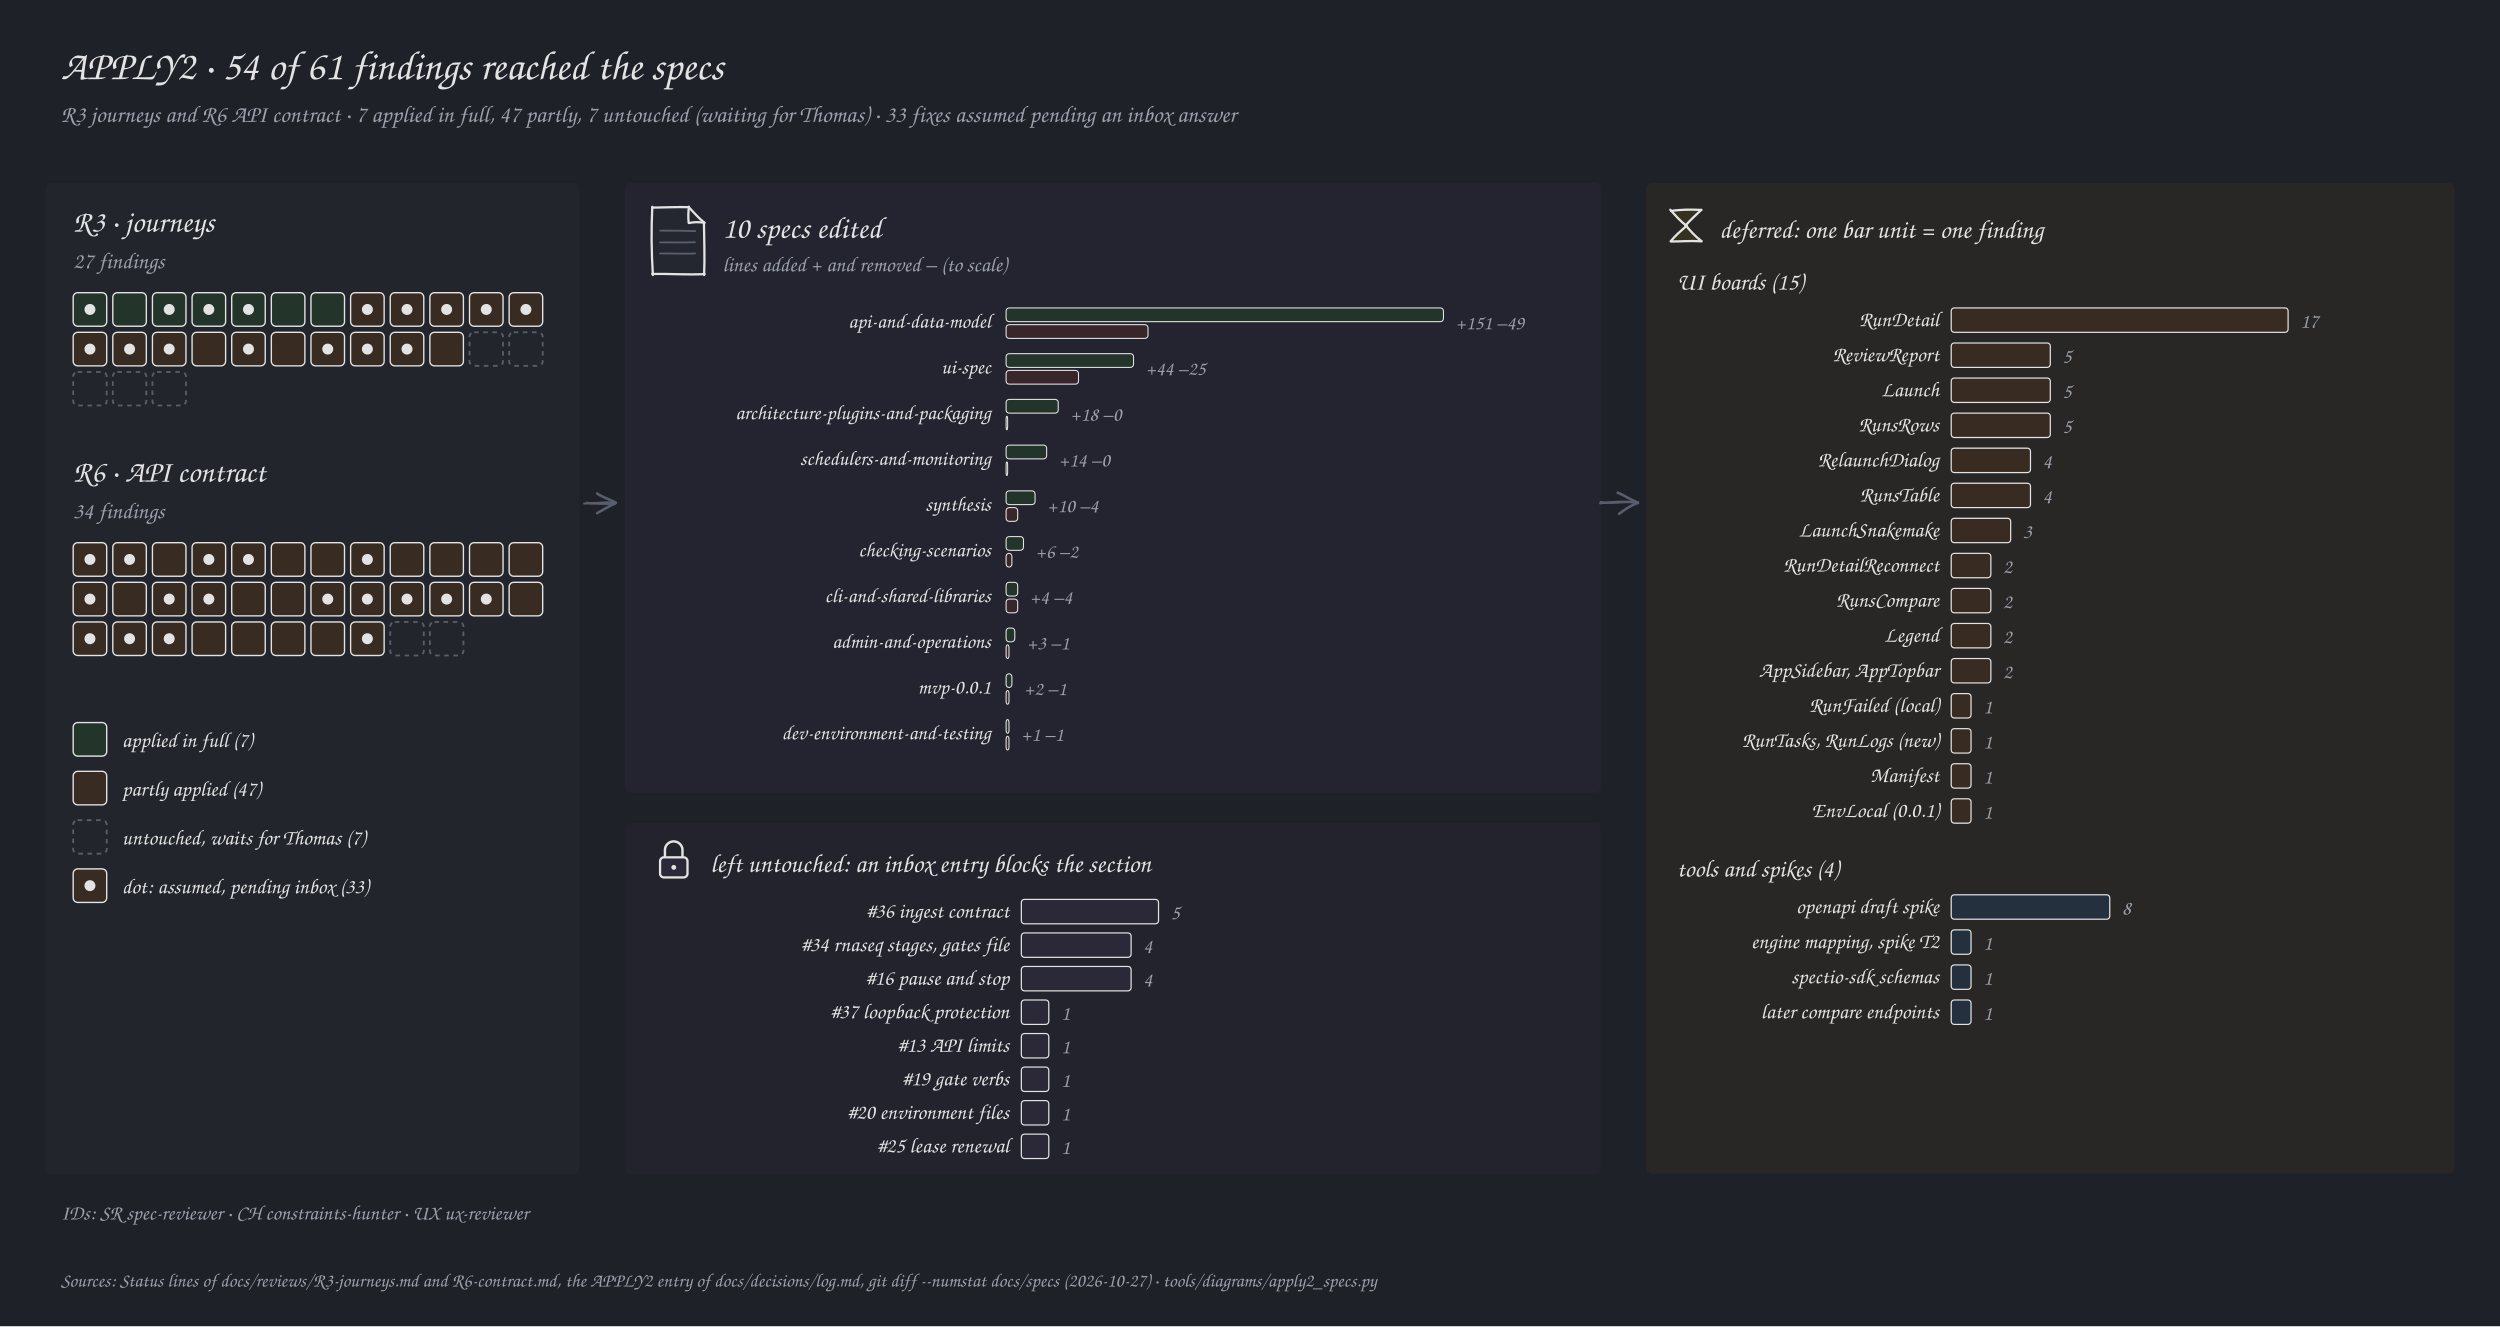
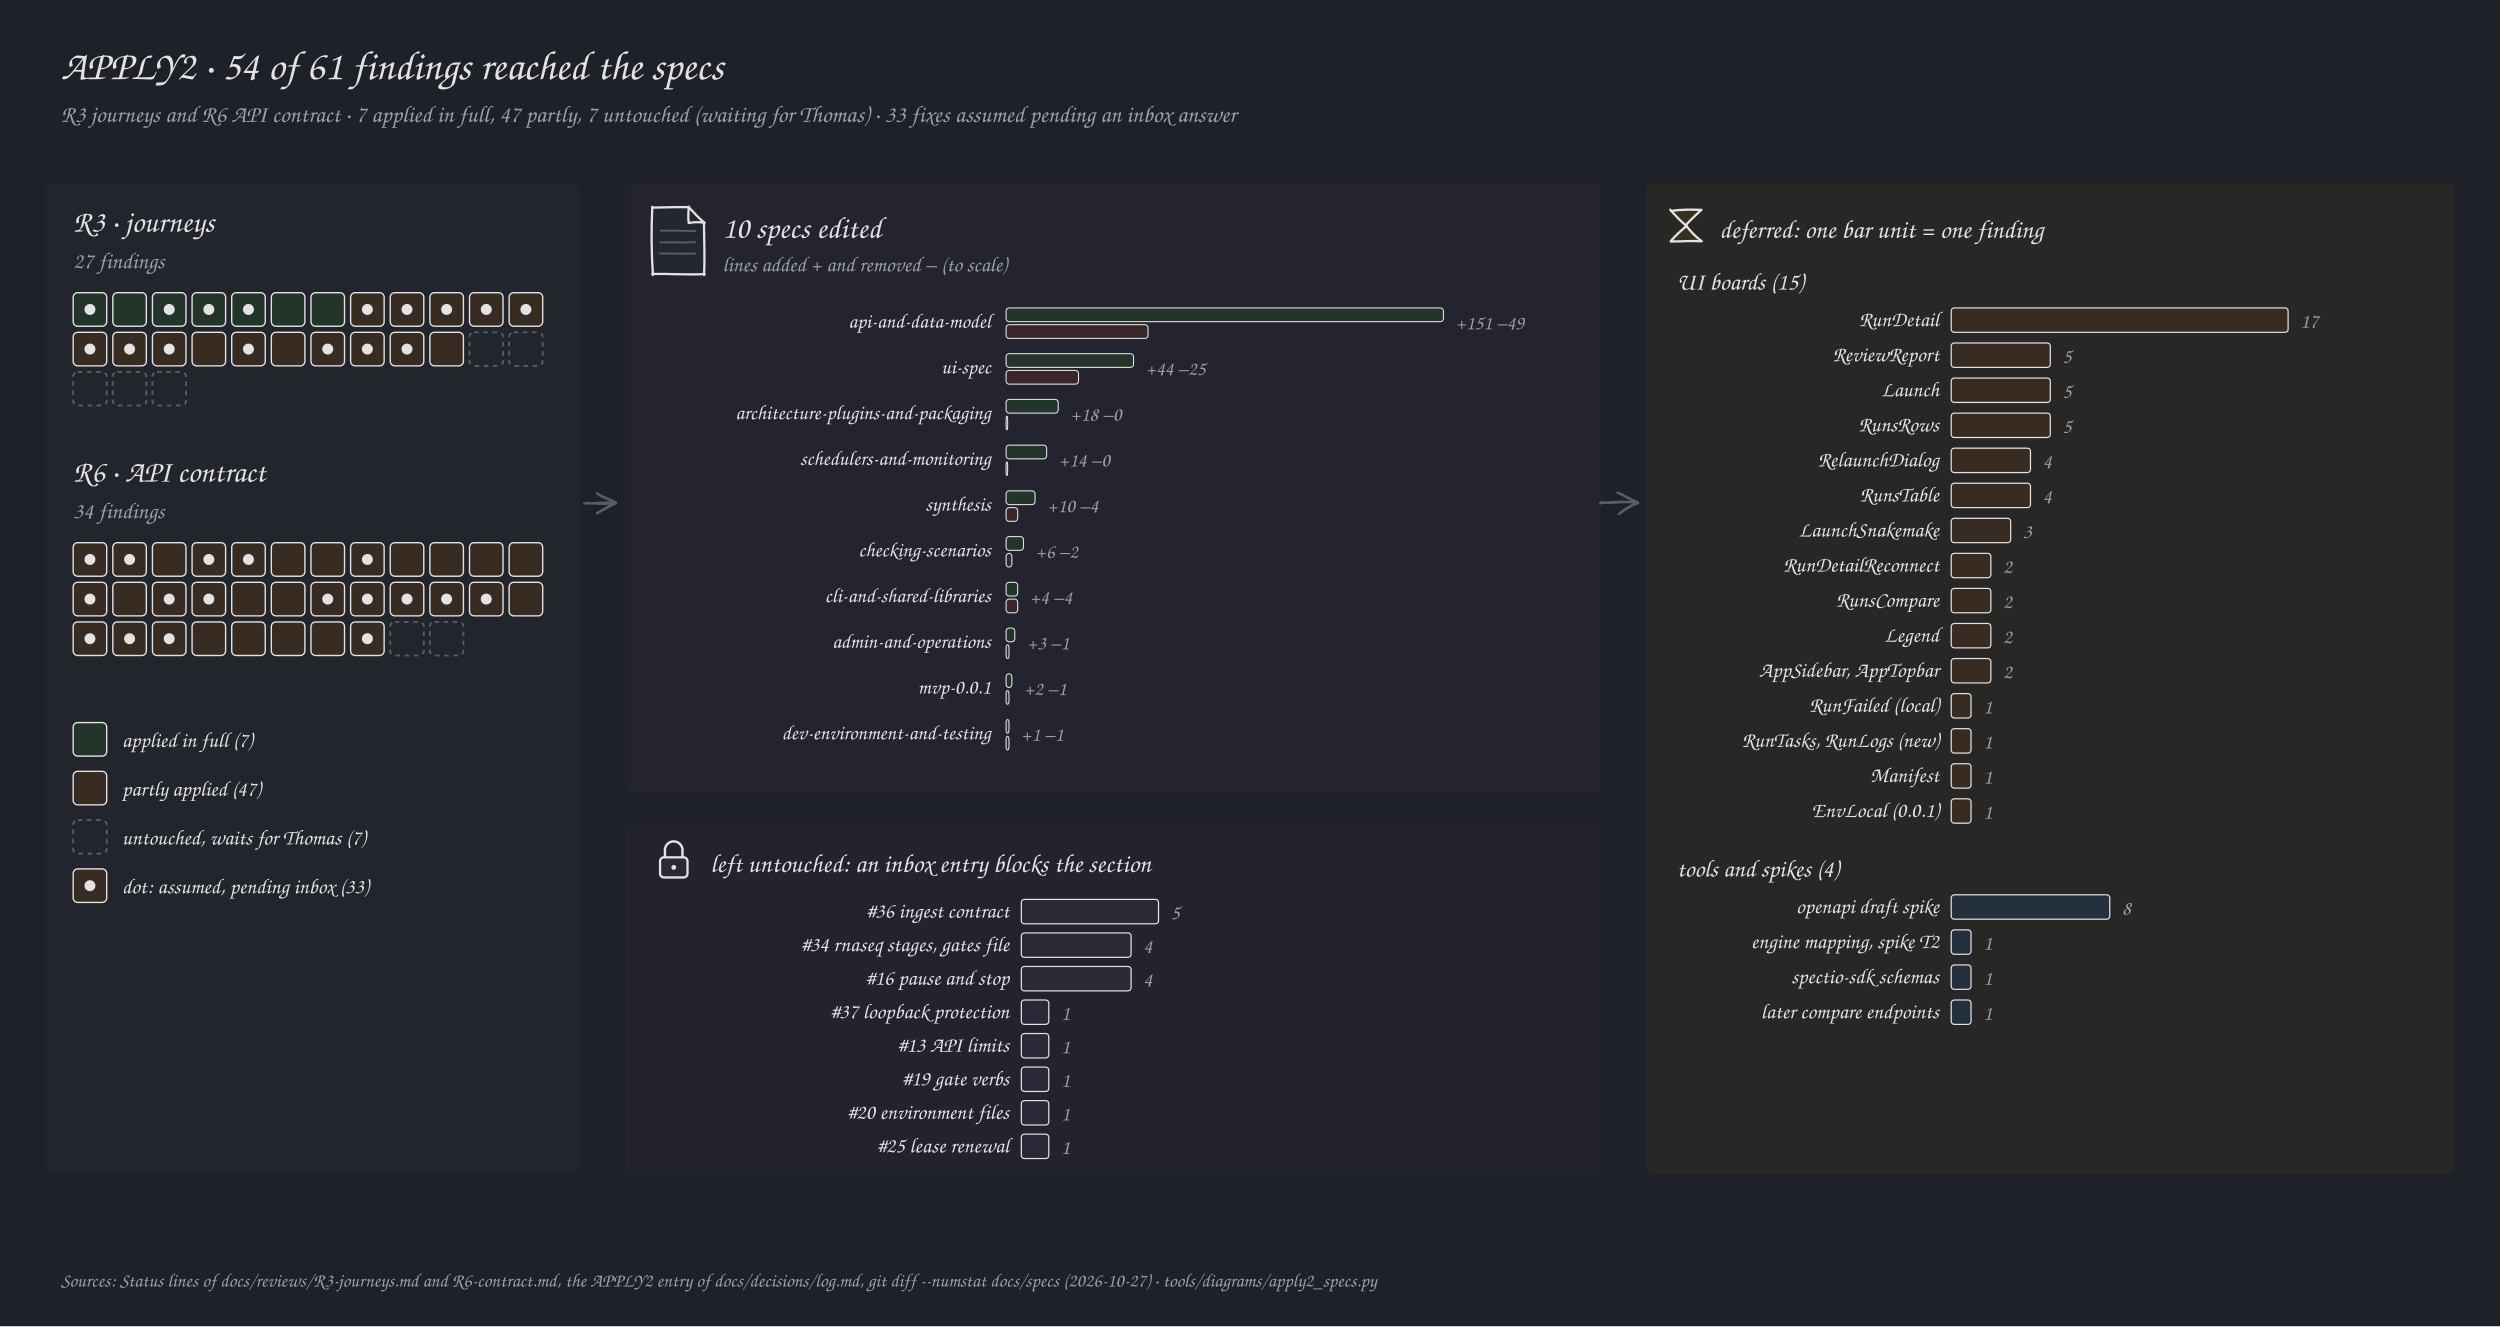
<svg xmlns="http://www.w3.org/2000/svg" width="1640" height="870" viewBox="0 0 1640 870">
  <rect width="1640" height="870" fill="#1f2129" />
  <text x="40.0" y="52.0" font-family="Virgil, Virgil GS, Excalifont, Comic Sans MS, Bradley Hand, cursive" font-size="27" fill="#e3e3e3" text-anchor="start" font-weight="normal">APPLY2 · 54 of 61 findings reached the specs</text>
  <text x="40.0" y="80.0" font-family="Virgil, Virgil GS, Excalifont, Comic Sans MS, Bradley Hand, cursive" font-size="15.5" fill="#9aa0ac" text-anchor="start" font-weight="normal">R3 journeys and R6 API contract · 7 applied in full, 47 partly, 7 untouched (waiting for Thomas) · 33 fixes assumed pending an inbox answer</text>
  <rect x="30.0" y="120.0" width="350.0" height="650.0" rx="4" fill="#282b33" fill-opacity="0.5" />
  <text x="48.0" y="152.0" font-family="Virgil, Virgil GS, Excalifont, Comic Sans MS, Bradley Hand, cursive" font-size="20" fill="#e3e3e3" text-anchor="start" font-weight="normal">R3 · journeys</text>
  <text x="48.0" y="176.0" font-family="Virgil, Virgil GS, Excalifont, Comic Sans MS, Bradley Hand, cursive" font-size="15" fill="#9aa0ac" text-anchor="start" font-weight="normal">27 findings</text>
  <rect x="48.0" y="192.0" width="22" height="22" rx="3" fill="#23342a" stroke="#e3e3e3" stroke-width="0.9" />
  <circle cx="59.0" cy="203.0" r="3.6" fill="#e3e3e3" />
  <rect x="74.0" y="192.0" width="22" height="22" rx="3" fill="#23342a" stroke="#e3e3e3" stroke-width="0.9" />
  <rect x="100.0" y="192.0" width="22" height="22" rx="3" fill="#23342a" stroke="#e3e3e3" stroke-width="0.9" />
  <circle cx="111.0" cy="203.0" r="3.6" fill="#e3e3e3" />
  <rect x="126.0" y="192.0" width="22" height="22" rx="3" fill="#23342a" stroke="#e3e3e3" stroke-width="0.9" />
  <circle cx="137.0" cy="203.0" r="3.6" fill="#e3e3e3" />
  <rect x="152.0" y="192.0" width="22" height="22" rx="3" fill="#23342a" stroke="#e3e3e3" stroke-width="0.9" />
  <circle cx="163.0" cy="203.0" r="3.6" fill="#e3e3e3" />
  <rect x="178.0" y="192.0" width="22" height="22" rx="3" fill="#23342a" stroke="#e3e3e3" stroke-width="0.9" />
  <rect x="204.0" y="192.0" width="22" height="22" rx="3" fill="#23342a" stroke="#e3e3e3" stroke-width="0.9" />
  <rect x="230.0" y="192.0" width="22" height="22" rx="3" fill="#382c22" stroke="#e3e3e3" stroke-width="0.9" />
  <circle cx="241.0" cy="203.0" r="3.6" fill="#e3e3e3" />
  <rect x="256.0" y="192.0" width="22" height="22" rx="3" fill="#382c22" stroke="#e3e3e3" stroke-width="0.9" />
  <circle cx="267.0" cy="203.0" r="3.6" fill="#e3e3e3" />
  <rect x="282.0" y="192.0" width="22" height="22" rx="3" fill="#382c22" stroke="#e3e3e3" stroke-width="0.9" />
  <circle cx="293.0" cy="203.0" r="3.6" fill="#e3e3e3" />
  <rect x="308.0" y="192.0" width="22" height="22" rx="3" fill="#382c22" stroke="#e3e3e3" stroke-width="0.9" />
  <circle cx="319.0" cy="203.0" r="3.6" fill="#e3e3e3" />
  <rect x="334.0" y="192.0" width="22" height="22" rx="3" fill="#382c22" stroke="#e3e3e3" stroke-width="0.9" />
  <circle cx="345.0" cy="203.0" r="3.6" fill="#e3e3e3" />
  <rect x="48.0" y="218.0" width="22" height="22" rx="3" fill="#382c22" stroke="#e3e3e3" stroke-width="0.9" />
  <circle cx="59.0" cy="229.0" r="3.6" fill="#e3e3e3" />
  <rect x="74.0" y="218.0" width="22" height="22" rx="3" fill="#382c22" stroke="#e3e3e3" stroke-width="0.9" />
  <circle cx="85.0" cy="229.0" r="3.6" fill="#e3e3e3" />
  <rect x="100.0" y="218.0" width="22" height="22" rx="3" fill="#382c22" stroke="#e3e3e3" stroke-width="0.9" />
  <circle cx="111.0" cy="229.0" r="3.6" fill="#e3e3e3" />
  <rect x="126.0" y="218.0" width="22" height="22" rx="3" fill="#382c22" stroke="#e3e3e3" stroke-width="0.9" />
  <rect x="152.0" y="218.0" width="22" height="22" rx="3" fill="#382c22" stroke="#e3e3e3" stroke-width="0.9" />
  <circle cx="163.0" cy="229.0" r="3.6" fill="#e3e3e3" />
  <rect x="178.0" y="218.0" width="22" height="22" rx="3" fill="#382c22" stroke="#e3e3e3" stroke-width="0.9" />
  <rect x="204.0" y="218.0" width="22" height="22" rx="3" fill="#382c22" stroke="#e3e3e3" stroke-width="0.9" />
  <circle cx="215.0" cy="229.0" r="3.6" fill="#e3e3e3" />
  <rect x="230.0" y="218.0" width="22" height="22" rx="3" fill="#382c22" stroke="#e3e3e3" stroke-width="0.9" />
  <circle cx="241.0" cy="229.0" r="3.6" fill="#e3e3e3" />
  <rect x="256.0" y="218.0" width="22" height="22" rx="3" fill="#382c22" stroke="#e3e3e3" stroke-width="0.9" />
  <circle cx="267.0" cy="229.0" r="3.6" fill="#e3e3e3" />
  <rect x="282.0" y="218.0" width="22" height="22" rx="3" fill="#382c22" stroke="#e3e3e3" stroke-width="0.9" />
  <rect x="308.0" y="218.0" width="22" height="22" rx="3" fill="none" stroke="#585e6b" stroke-width="1.2" stroke-dasharray="3 3" />
  <rect x="334.0" y="218.0" width="22" height="22" rx="3" fill="none" stroke="#585e6b" stroke-width="1.2" stroke-dasharray="3 3" />
  <rect x="48.0" y="244.0" width="22" height="22" rx="3" fill="none" stroke="#585e6b" stroke-width="1.2" stroke-dasharray="3 3" />
  <rect x="74.0" y="244.0" width="22" height="22" rx="3" fill="none" stroke="#585e6b" stroke-width="1.2" stroke-dasharray="3 3" />
  <rect x="100.0" y="244.0" width="22" height="22" rx="3" fill="none" stroke="#585e6b" stroke-width="1.2" stroke-dasharray="3 3" />
  <text x="48.0" y="316.0" font-family="Virgil, Virgil GS, Excalifont, Comic Sans MS, Bradley Hand, cursive" font-size="20" fill="#e3e3e3" text-anchor="start" font-weight="normal">R6 · API contract</text>
  <text x="48.0" y="340.0" font-family="Virgil, Virgil GS, Excalifont, Comic Sans MS, Bradley Hand, cursive" font-size="15" fill="#9aa0ac" text-anchor="start" font-weight="normal">34 findings</text>
  <rect x="48.0" y="356.0" width="22" height="22" rx="3" fill="#382c22" stroke="#e3e3e3" stroke-width="0.9" />
  <circle cx="59.0" cy="367.0" r="3.6" fill="#e3e3e3" />
  <rect x="74.0" y="356.0" width="22" height="22" rx="3" fill="#382c22" stroke="#e3e3e3" stroke-width="0.9" />
  <circle cx="85.0" cy="367.0" r="3.6" fill="#e3e3e3" />
  <rect x="100.0" y="356.0" width="22" height="22" rx="3" fill="#382c22" stroke="#e3e3e3" stroke-width="0.9" />
  <rect x="126.0" y="356.0" width="22" height="22" rx="3" fill="#382c22" stroke="#e3e3e3" stroke-width="0.9" />
  <circle cx="137.0" cy="367.0" r="3.6" fill="#e3e3e3" />
  <rect x="152.0" y="356.0" width="22" height="22" rx="3" fill="#382c22" stroke="#e3e3e3" stroke-width="0.9" />
  <circle cx="163.0" cy="367.0" r="3.6" fill="#e3e3e3" />
  <rect x="178.0" y="356.0" width="22" height="22" rx="3" fill="#382c22" stroke="#e3e3e3" stroke-width="0.9" />
  <rect x="204.0" y="356.0" width="22" height="22" rx="3" fill="#382c22" stroke="#e3e3e3" stroke-width="0.9" />
  <rect x="230.0" y="356.0" width="22" height="22" rx="3" fill="#382c22" stroke="#e3e3e3" stroke-width="0.9" />
  <circle cx="241.0" cy="367.0" r="3.6" fill="#e3e3e3" />
  <rect x="256.0" y="356.0" width="22" height="22" rx="3" fill="#382c22" stroke="#e3e3e3" stroke-width="0.9" />
  <rect x="282.0" y="356.0" width="22" height="22" rx="3" fill="#382c22" stroke="#e3e3e3" stroke-width="0.9" />
  <rect x="308.0" y="356.0" width="22" height="22" rx="3" fill="#382c22" stroke="#e3e3e3" stroke-width="0.9" />
  <rect x="334.0" y="356.0" width="22" height="22" rx="3" fill="#382c22" stroke="#e3e3e3" stroke-width="0.9" />
  <rect x="48.0" y="382.0" width="22" height="22" rx="3" fill="#382c22" stroke="#e3e3e3" stroke-width="0.9" />
  <circle cx="59.0" cy="393.0" r="3.6" fill="#e3e3e3" />
  <rect x="74.0" y="382.0" width="22" height="22" rx="3" fill="#382c22" stroke="#e3e3e3" stroke-width="0.9" />
  <rect x="100.0" y="382.0" width="22" height="22" rx="3" fill="#382c22" stroke="#e3e3e3" stroke-width="0.9" />
  <circle cx="111.0" cy="393.0" r="3.6" fill="#e3e3e3" />
  <rect x="126.0" y="382.0" width="22" height="22" rx="3" fill="#382c22" stroke="#e3e3e3" stroke-width="0.9" />
  <circle cx="137.0" cy="393.0" r="3.6" fill="#e3e3e3" />
  <rect x="152.0" y="382.0" width="22" height="22" rx="3" fill="#382c22" stroke="#e3e3e3" stroke-width="0.9" />
  <rect x="178.0" y="382.0" width="22" height="22" rx="3" fill="#382c22" stroke="#e3e3e3" stroke-width="0.9" />
  <rect x="204.0" y="382.0" width="22" height="22" rx="3" fill="#382c22" stroke="#e3e3e3" stroke-width="0.9" />
  <circle cx="215.0" cy="393.0" r="3.6" fill="#e3e3e3" />
  <rect x="230.0" y="382.0" width="22" height="22" rx="3" fill="#382c22" stroke="#e3e3e3" stroke-width="0.9" />
  <circle cx="241.0" cy="393.0" r="3.6" fill="#e3e3e3" />
  <rect x="256.0" y="382.0" width="22" height="22" rx="3" fill="#382c22" stroke="#e3e3e3" stroke-width="0.9" />
  <circle cx="267.0" cy="393.0" r="3.6" fill="#e3e3e3" />
  <rect x="282.0" y="382.0" width="22" height="22" rx="3" fill="#382c22" stroke="#e3e3e3" stroke-width="0.9" />
  <circle cx="293.0" cy="393.0" r="3.6" fill="#e3e3e3" />
  <rect x="308.0" y="382.0" width="22" height="22" rx="3" fill="#382c22" stroke="#e3e3e3" stroke-width="0.9" />
  <circle cx="319.0" cy="393.0" r="3.6" fill="#e3e3e3" />
  <rect x="334.0" y="382.0" width="22" height="22" rx="3" fill="#382c22" stroke="#e3e3e3" stroke-width="0.9" />
  <rect x="48.0" y="408.0" width="22" height="22" rx="3" fill="#382c22" stroke="#e3e3e3" stroke-width="0.9" />
  <circle cx="59.0" cy="419.0" r="3.6" fill="#e3e3e3" />
  <rect x="74.0" y="408.0" width="22" height="22" rx="3" fill="#382c22" stroke="#e3e3e3" stroke-width="0.9" />
  <circle cx="85.0" cy="419.0" r="3.6" fill="#e3e3e3" />
  <rect x="100.0" y="408.0" width="22" height="22" rx="3" fill="#382c22" stroke="#e3e3e3" stroke-width="0.9" />
  <circle cx="111.0" cy="419.0" r="3.6" fill="#e3e3e3" />
  <rect x="126.0" y="408.0" width="22" height="22" rx="3" fill="#382c22" stroke="#e3e3e3" stroke-width="0.9" />
  <rect x="152.0" y="408.0" width="22" height="22" rx="3" fill="#382c22" stroke="#e3e3e3" stroke-width="0.9" />
  <rect x="178.0" y="408.0" width="22" height="22" rx="3" fill="#382c22" stroke="#e3e3e3" stroke-width="0.9" />
  <rect x="204.0" y="408.0" width="22" height="22" rx="3" fill="#382c22" stroke="#e3e3e3" stroke-width="0.9" />
  <rect x="230.0" y="408.0" width="22" height="22" rx="3" fill="#382c22" stroke="#e3e3e3" stroke-width="0.9" />
  <circle cx="241.0" cy="419.0" r="3.6" fill="#e3e3e3" />
  <rect x="256.0" y="408.0" width="22" height="22" rx="3" fill="none" stroke="#585e6b" stroke-width="1.2" stroke-dasharray="3 3" />
  <rect x="282.0" y="408.0" width="22" height="22" rx="3" fill="none" stroke="#585e6b" stroke-width="1.2" stroke-dasharray="3 3" />
  <rect x="48.0" y="474.0" width="22" height="22" rx="3" fill="#23342a" stroke="#e3e3e3" stroke-width="0.9" />
  <text x="80.0" y="490.0" font-family="Virgil, Virgil GS, Excalifont, Comic Sans MS, Bradley Hand, cursive" font-size="14" fill="#e3e3e3" text-anchor="start" font-weight="normal">applied in full (7)</text>
  <rect x="48.0" y="506.0" width="22" height="22" rx="3" fill="#382c22" stroke="#e3e3e3" stroke-width="0.9" />
  <text x="80.0" y="522.0" font-family="Virgil, Virgil GS, Excalifont, Comic Sans MS, Bradley Hand, cursive" font-size="14" fill="#e3e3e3" text-anchor="start" font-weight="normal">partly applied (47)</text>
  <rect x="48.0" y="538.0" width="22" height="22" rx="3" fill="none" stroke="#585e6b" stroke-width="1.2" stroke-dasharray="3 3" />
  <text x="80.0" y="554.0" font-family="Virgil, Virgil GS, Excalifont, Comic Sans MS, Bradley Hand, cursive" font-size="14" fill="#e3e3e3" text-anchor="start" font-weight="normal">untouched, waits for Thomas (7)</text>
  <rect x="48.0" y="570.0" width="22" height="22" rx="3" fill="#382c22" stroke="#e3e3e3" stroke-width="0.9" />
  <circle cx="59.0" cy="581.0" r="3.6" fill="#e3e3e3" />
  <text x="80.0" y="586.0" font-family="Virgil, Virgil GS, Excalifont, Comic Sans MS, Bradley Hand, cursive" font-size="14" fill="#e3e3e3" text-anchor="start" font-weight="normal">dot: assumed, pending inbox (33)</text>
  <rect x="410.0" y="120.0" width="640.0" height="400.0" rx="4" fill="#2b2938" fill-opacity="0.45" />
  <path d="M428.0,136.0 L451.8,136.0 L462.0,146.2 L462.0,180.0 L428.0,180.0 Z" fill="#24272f" stroke="none" />
  <path d="M427.9,136.2 C435.9,136.1 444.4,135.7 451.8,135.9" fill="none" stroke="#e3e3e3" stroke-width="1.5" stroke-linecap="round" />
  <path d="M452.1,136.2 C455.0,139.1 458.1,143.0 462.1,146.1" fill="none" stroke="#e3e3e3" stroke-width="1.5" stroke-linecap="round" />
  <path d="M461.8,146.6 C461.9,156.9 462.4,168.4 461.9,180.4" fill="none" stroke="#e3e3e3" stroke-width="1.5" stroke-linecap="round" />
  <path d="M462.2,179.8 C450.9,180.4 439.5,179.5 427.9,179.7" fill="none" stroke="#e3e3e3" stroke-width="1.5" stroke-linecap="round" />
  <path d="M428.3,180.4 C427.3,165.1 427.2,150.5 427.9,135.7" fill="none" stroke="#e3e3e3" stroke-width="1.5" stroke-linecap="round" />
  <path d="M451.9,135.6 C451.6,138.7 451.3,143.0 451.8,146.1" fill="none" stroke="#e3e3e3" stroke-width="1.5" stroke-linecap="round" />
  <path d="M451.9,146.3 C455.0,145.6 458.4,145.6 462.1,146.1" fill="none" stroke="#e3e3e3" stroke-width="1.5" stroke-linecap="round" />
  <path d="M433.2,151.3 C441.0,151.3 448.1,151.3 456.1,151.6" fill="none" stroke="#585e6b" stroke-width="1.2" stroke-linecap="round" />
  <path d="M433.1,159.0 C440.9,158.9 448.3,159.2 455.9,158.9" fill="none" stroke="#585e6b" stroke-width="1.2" stroke-linecap="round" />
  <path d="M433.0,166.3 C440.9,166.2 448.1,166.6 456.0,166.3" fill="none" stroke="#585e6b" stroke-width="1.2" stroke-linecap="round" />
  <text x="474.0" y="156.0" font-family="Virgil, Virgil GS, Excalifont, Comic Sans MS, Bradley Hand, cursive" font-size="20" fill="#e3e3e3" text-anchor="start" font-weight="normal">10 specs edited</text>
  <text x="474.0" y="178.0" font-family="Virgil, Virgil GS, Excalifont, Comic Sans MS, Bradley Hand, cursive" font-size="14" fill="#9aa0ac" text-anchor="start" font-weight="normal">lines added + and removed − (to scale)</text>
  <text x="650.0" y="215.0" font-family="Virgil, Virgil GS, Excalifont, Comic Sans MS, Bradley Hand, cursive" font-size="13.5" fill="#e3e3e3" text-anchor="end" font-weight="normal">api-and-data-model</text>
  <rect x="660.0" y="202.0" width="286.9" height="9" rx="2" fill="#23342a" stroke="#e3e3e3" stroke-width="0.7" />
  <rect x="660.0" y="213.0" width="93.1" height="9" rx="2" fill="#38262b" stroke="#e3e3e3" stroke-width="0.7" />
  <text x="954.9" y="216.0" font-family="Virgil, Virgil GS, Excalifont, Comic Sans MS, Bradley Hand, cursive" font-size="13" fill="#9aa0ac" text-anchor="start" font-weight="normal">+151 −49</text>
  <text x="650.0" y="245.0" font-family="Virgil, Virgil GS, Excalifont, Comic Sans MS, Bradley Hand, cursive" font-size="13.5" fill="#e3e3e3" text-anchor="end" font-weight="normal">ui-spec</text>
  <rect x="660.0" y="232.0" width="83.6" height="9" rx="2" fill="#23342a" stroke="#e3e3e3" stroke-width="0.7" />
  <rect x="660.0" y="243.0" width="47.5" height="9" rx="2" fill="#38262b" stroke="#e3e3e3" stroke-width="0.7" />
  <text x="751.6" y="246.0" font-family="Virgil, Virgil GS, Excalifont, Comic Sans MS, Bradley Hand, cursive" font-size="13" fill="#9aa0ac" text-anchor="start" font-weight="normal">+44 −25</text>
  <text x="650.0" y="275.0" font-family="Virgil, Virgil GS, Excalifont, Comic Sans MS, Bradley Hand, cursive" font-size="13.5" fill="#e3e3e3" text-anchor="end" font-weight="normal">architecture-plugins-and-packaging</text>
  <rect x="660.0" y="262.0" width="34.2" height="9" rx="2" fill="#23342a" stroke="#e3e3e3" stroke-width="0.7" />
  <rect x="660.0" y="273.0" width="1.0" height="9" rx="2" fill="#38262b" stroke="#e3e3e3" stroke-width="0.7" />
  <text x="702.2" y="276.0" font-family="Virgil, Virgil GS, Excalifont, Comic Sans MS, Bradley Hand, cursive" font-size="13" fill="#9aa0ac" text-anchor="start" font-weight="normal">+18 −0</text>
  <text x="650.0" y="305.0" font-family="Virgil, Virgil GS, Excalifont, Comic Sans MS, Bradley Hand, cursive" font-size="13.5" fill="#e3e3e3" text-anchor="end" font-weight="normal">schedulers-and-monitoring</text>
  <rect x="660.0" y="292.0" width="26.6" height="9" rx="2" fill="#23342a" stroke="#e3e3e3" stroke-width="0.7" />
  <rect x="660.0" y="303.0" width="1.0" height="9" rx="2" fill="#38262b" stroke="#e3e3e3" stroke-width="0.7" />
  <text x="694.6" y="306.0" font-family="Virgil, Virgil GS, Excalifont, Comic Sans MS, Bradley Hand, cursive" font-size="13" fill="#9aa0ac" text-anchor="start" font-weight="normal">+14 −0</text>
  <text x="650.0" y="335.0" font-family="Virgil, Virgil GS, Excalifont, Comic Sans MS, Bradley Hand, cursive" font-size="13.5" fill="#e3e3e3" text-anchor="end" font-weight="normal">synthesis</text>
  <rect x="660.0" y="322.0" width="19.0" height="9" rx="2" fill="#23342a" stroke="#e3e3e3" stroke-width="0.7" />
  <rect x="660.0" y="333.0" width="7.6" height="9" rx="2" fill="#38262b" stroke="#e3e3e3" stroke-width="0.7" />
  <text x="687.0" y="336.0" font-family="Virgil, Virgil GS, Excalifont, Comic Sans MS, Bradley Hand, cursive" font-size="13" fill="#9aa0ac" text-anchor="start" font-weight="normal">+10 −4</text>
  <text x="650.0" y="365.0" font-family="Virgil, Virgil GS, Excalifont, Comic Sans MS, Bradley Hand, cursive" font-size="13.5" fill="#e3e3e3" text-anchor="end" font-weight="normal">checking-scenarios</text>
  <rect x="660.0" y="352.0" width="11.4" height="9" rx="2" fill="#23342a" stroke="#e3e3e3" stroke-width="0.7" />
  <rect x="660.0" y="363.0" width="3.8" height="9" rx="2" fill="#38262b" stroke="#e3e3e3" stroke-width="0.7" />
  <text x="679.4" y="366.0" font-family="Virgil, Virgil GS, Excalifont, Comic Sans MS, Bradley Hand, cursive" font-size="13" fill="#9aa0ac" text-anchor="start" font-weight="normal">+6 −2</text>
  <text x="650.0" y="395.0" font-family="Virgil, Virgil GS, Excalifont, Comic Sans MS, Bradley Hand, cursive" font-size="13.5" fill="#e3e3e3" text-anchor="end" font-weight="normal">cli-and-shared-libraries</text>
  <rect x="660.0" y="382.0" width="7.6" height="9" rx="2" fill="#23342a" stroke="#e3e3e3" stroke-width="0.7" />
  <rect x="660.0" y="393.0" width="7.6" height="9" rx="2" fill="#38262b" stroke="#e3e3e3" stroke-width="0.7" />
  <text x="675.6" y="396.0" font-family="Virgil, Virgil GS, Excalifont, Comic Sans MS, Bradley Hand, cursive" font-size="13" fill="#9aa0ac" text-anchor="start" font-weight="normal">+4 −4</text>
  <text x="650.0" y="425.0" font-family="Virgil, Virgil GS, Excalifont, Comic Sans MS, Bradley Hand, cursive" font-size="13.5" fill="#e3e3e3" text-anchor="end" font-weight="normal">admin-and-operations</text>
  <rect x="660.0" y="412.0" width="5.7" height="9" rx="2" fill="#23342a" stroke="#e3e3e3" stroke-width="0.7" />
  <rect x="660.0" y="423.0" width="1.9" height="9" rx="2" fill="#38262b" stroke="#e3e3e3" stroke-width="0.7" />
  <text x="673.7" y="426.0" font-family="Virgil, Virgil GS, Excalifont, Comic Sans MS, Bradley Hand, cursive" font-size="13" fill="#9aa0ac" text-anchor="start" font-weight="normal">+3 −1</text>
  <text x="650.0" y="455.0" font-family="Virgil, Virgil GS, Excalifont, Comic Sans MS, Bradley Hand, cursive" font-size="13.5" fill="#e3e3e3" text-anchor="end" font-weight="normal">mvp-0.0.1</text>
  <rect x="660.0" y="442.0" width="3.8" height="9" rx="2" fill="#23342a" stroke="#e3e3e3" stroke-width="0.7" />
  <rect x="660.0" y="453.0" width="1.9" height="9" rx="2" fill="#38262b" stroke="#e3e3e3" stroke-width="0.7" />
  <text x="671.8" y="456.0" font-family="Virgil, Virgil GS, Excalifont, Comic Sans MS, Bradley Hand, cursive" font-size="13" fill="#9aa0ac" text-anchor="start" font-weight="normal">+2 −1</text>
  <text x="650.0" y="485.0" font-family="Virgil, Virgil GS, Excalifont, Comic Sans MS, Bradley Hand, cursive" font-size="13.5" fill="#e3e3e3" text-anchor="end" font-weight="normal">dev-environment-and-testing</text>
  <rect x="660.0" y="472.0" width="1.9" height="9" rx="2" fill="#23342a" stroke="#e3e3e3" stroke-width="0.7" />
  <rect x="660.0" y="483.0" width="1.9" height="9" rx="2" fill="#38262b" stroke="#e3e3e3" stroke-width="0.7" />
  <text x="669.9" y="486.0" font-family="Virgil, Virgil GS, Excalifont, Comic Sans MS, Bradley Hand, cursive" font-size="13" fill="#9aa0ac" text-anchor="start" font-weight="normal">+1 −1</text>
  <rect x="410.0" y="540.0" width="640.0" height="230.0" rx="4" fill="#2b2938" fill-opacity="0.35" />
  <path d="M436.2,562.4 V557.0 a5.8,5.8 0 0 1 11.5,0 V562.4" fill="none" stroke="#e3e3e3" stroke-width="1.6" stroke-linecap="round" />
  <rect x="433.0" y="562.4" width="18.0" height="13.2" rx="2.5" fill="#2b2938" stroke="#e3e3e3" stroke-width="1.5" />
  <circle cx="442.0" cy="569.0" r="1.6" fill="#e3e3e3" />
  <text x="466.0" y="572.0" font-family="Virgil, Virgil GS, Excalifont, Comic Sans MS, Bradley Hand, cursive" font-size="17" fill="#e3e3e3" text-anchor="start" font-weight="normal">left untouched: an inbox entry blocks the section</text>
  <text x="662.0" y="602.0" font-family="Virgil, Virgil GS, Excalifont, Comic Sans MS, Bradley Hand, cursive" font-size="14" fill="#e3e3e3" text-anchor="end" font-weight="normal">#36 ingest contract</text>
  <rect x="670.0" y="590.0" width="90.0" height="16" rx="2" fill="#2b2938" stroke="#e3e3e3" stroke-width="0.8" />
  <text x="768.0" y="603.0" font-family="Virgil, Virgil GS, Excalifont, Comic Sans MS, Bradley Hand, cursive" font-size="13.5" fill="#9aa0ac" text-anchor="start" font-weight="normal">5</text>
  <text x="662.0" y="624.0" font-family="Virgil, Virgil GS, Excalifont, Comic Sans MS, Bradley Hand, cursive" font-size="14" fill="#e3e3e3" text-anchor="end" font-weight="normal">#34 rnaseq stages, gates file</text>
  <rect x="670.0" y="612.0" width="72.0" height="16" rx="2" fill="#2b2938" stroke="#e3e3e3" stroke-width="0.8" />
  <text x="750.0" y="625.0" font-family="Virgil, Virgil GS, Excalifont, Comic Sans MS, Bradley Hand, cursive" font-size="13.5" fill="#9aa0ac" text-anchor="start" font-weight="normal">4</text>
  <text x="662.0" y="646.0" font-family="Virgil, Virgil GS, Excalifont, Comic Sans MS, Bradley Hand, cursive" font-size="14" fill="#e3e3e3" text-anchor="end" font-weight="normal">#16 pause and stop</text>
  <rect x="670.0" y="634.0" width="72.0" height="16" rx="2" fill="#2b2938" stroke="#e3e3e3" stroke-width="0.8" />
  <text x="750.0" y="647.0" font-family="Virgil, Virgil GS, Excalifont, Comic Sans MS, Bradley Hand, cursive" font-size="13.5" fill="#9aa0ac" text-anchor="start" font-weight="normal">4</text>
  <text x="662.0" y="668.0" font-family="Virgil, Virgil GS, Excalifont, Comic Sans MS, Bradley Hand, cursive" font-size="14" fill="#e3e3e3" text-anchor="end" font-weight="normal">#37 loopback protection</text>
  <rect x="670.0" y="656.0" width="18.0" height="16" rx="2" fill="#2b2938" stroke="#e3e3e3" stroke-width="0.8" />
  <text x="696.0" y="669.0" font-family="Virgil, Virgil GS, Excalifont, Comic Sans MS, Bradley Hand, cursive" font-size="13.5" fill="#9aa0ac" text-anchor="start" font-weight="normal">1</text>
  <text x="662.0" y="690.0" font-family="Virgil, Virgil GS, Excalifont, Comic Sans MS, Bradley Hand, cursive" font-size="14" fill="#e3e3e3" text-anchor="end" font-weight="normal">#13 API limits</text>
  <rect x="670.0" y="678.0" width="18.0" height="16" rx="2" fill="#2b2938" stroke="#e3e3e3" stroke-width="0.8" />
  <text x="696.0" y="691.0" font-family="Virgil, Virgil GS, Excalifont, Comic Sans MS, Bradley Hand, cursive" font-size="13.5" fill="#9aa0ac" text-anchor="start" font-weight="normal">1</text>
  <text x="662.0" y="712.0" font-family="Virgil, Virgil GS, Excalifont, Comic Sans MS, Bradley Hand, cursive" font-size="14" fill="#e3e3e3" text-anchor="end" font-weight="normal">#19 gate verbs</text>
  <rect x="670.0" y="700.0" width="18.0" height="16" rx="2" fill="#2b2938" stroke="#e3e3e3" stroke-width="0.8" />
  <text x="696.0" y="713.0" font-family="Virgil, Virgil GS, Excalifont, Comic Sans MS, Bradley Hand, cursive" font-size="13.5" fill="#9aa0ac" text-anchor="start" font-weight="normal">1</text>
  <text x="662.0" y="734.0" font-family="Virgil, Virgil GS, Excalifont, Comic Sans MS, Bradley Hand, cursive" font-size="14" fill="#e3e3e3" text-anchor="end" font-weight="normal">#20 environment files</text>
  <rect x="670.0" y="722.0" width="18.0" height="16" rx="2" fill="#2b2938" stroke="#e3e3e3" stroke-width="0.8" />
  <text x="696.0" y="735.0" font-family="Virgil, Virgil GS, Excalifont, Comic Sans MS, Bradley Hand, cursive" font-size="13.5" fill="#9aa0ac" text-anchor="start" font-weight="normal">1</text>
  <text x="662.0" y="756.0" font-family="Virgil, Virgil GS, Excalifont, Comic Sans MS, Bradley Hand, cursive" font-size="14" fill="#e3e3e3" text-anchor="end" font-weight="normal">#25 lease renewal</text>
  <rect x="670.0" y="744.0" width="18.0" height="16" rx="2" fill="#2b2938" stroke="#e3e3e3" stroke-width="0.8" />
  <text x="696.0" y="757.0" font-family="Virgil, Virgil GS, Excalifont, Comic Sans MS, Bradley Hand, cursive" font-size="13.5" fill="#9aa0ac" text-anchor="start" font-weight="normal">1</text>
  <rect x="1080.0" y="120.0" width="530.0" height="650.0" rx="4" fill="#363020" fill-opacity="0.4" />
  <path d="M1096.0,138.0 L1116.0,138.0 L1106.0,148.0 Z" fill="#363020" stroke="none" />
  <path d="M1096.3,138.4 C1102.3,137.4 1109.2,137.4 1116.1,137.7" fill="none" stroke="#e3e3e3" stroke-width="1.5" stroke-linecap="round" />
  <path d="M1116.0,137.7 C1112.8,140.8 1109.1,144.1 1105.8,147.8" fill="none" stroke="#e3e3e3" stroke-width="1.5" stroke-linecap="round" />
  <path d="M1106.2,148.0 C1102.6,145.4 1099.5,141.8 1095.7,137.6" fill="none" stroke="#e3e3e3" stroke-width="1.5" stroke-linecap="round" />
  <path d="M1106.0,148.0 L1116.0,158.0 L1096.0,158.0 Z" fill="#363020" stroke="none" />
  <path d="M1105.8,147.7 C1108.7,151.4 1112.4,155.4 1116.1,158.1" fill="none" stroke="#e3e3e3" stroke-width="1.5" stroke-linecap="round" />
  <path d="M1116.2,158.3 C1108.6,157.8 1102.6,158.5 1096.0,158.4" fill="none" stroke="#e3e3e3" stroke-width="1.5" stroke-linecap="round" />
  <path d="M1096.1,158.1 C1099.3,154.3 1102.1,151.9 1106.4,148.1" fill="none" stroke="#e3e3e3" stroke-width="1.5" stroke-linecap="round" />
  <text x="1128.0" y="156.0" font-family="Virgil, Virgil GS, Excalifont, Comic Sans MS, Bradley Hand, cursive" font-size="17" fill="#e3e3e3" text-anchor="start" font-weight="normal">deferred: one bar unit = one finding</text>
  <text x="1100.0" y="190.0" font-family="Virgil, Virgil GS, Excalifont, Comic Sans MS, Bradley Hand, cursive" font-size="16" fill="#e3e3e3" text-anchor="start" font-weight="normal">UI boards (15)</text>
  <text x="1272.0" y="214.0" font-family="Virgil, Virgil GS, Excalifont, Comic Sans MS, Bradley Hand, cursive" font-size="14" fill="#e3e3e3" text-anchor="end" font-weight="normal">RunDetail</text>
  <rect x="1280.0" y="202.0" width="221.0" height="16" rx="2" fill="#382c22" stroke="#e3e3e3" stroke-width="0.8" />
  <text x="1509.0" y="215.0" font-family="Virgil, Virgil GS, Excalifont, Comic Sans MS, Bradley Hand, cursive" font-size="13.5" fill="#9aa0ac" text-anchor="start" font-weight="normal">17</text>
  <text x="1272.0" y="237.0" font-family="Virgil, Virgil GS, Excalifont, Comic Sans MS, Bradley Hand, cursive" font-size="14" fill="#e3e3e3" text-anchor="end" font-weight="normal">ReviewReport</text>
  <rect x="1280.0" y="225.0" width="65.0" height="16" rx="2" fill="#382c22" stroke="#e3e3e3" stroke-width="0.8" />
  <text x="1353.0" y="238.0" font-family="Virgil, Virgil GS, Excalifont, Comic Sans MS, Bradley Hand, cursive" font-size="13.5" fill="#9aa0ac" text-anchor="start" font-weight="normal">5</text>
  <text x="1272.0" y="260.0" font-family="Virgil, Virgil GS, Excalifont, Comic Sans MS, Bradley Hand, cursive" font-size="14" fill="#e3e3e3" text-anchor="end" font-weight="normal">Launch</text>
  <rect x="1280.0" y="248.0" width="65.0" height="16" rx="2" fill="#382c22" stroke="#e3e3e3" stroke-width="0.8" />
  <text x="1353.0" y="261.0" font-family="Virgil, Virgil GS, Excalifont, Comic Sans MS, Bradley Hand, cursive" font-size="13.5" fill="#9aa0ac" text-anchor="start" font-weight="normal">5</text>
  <text x="1272.0" y="283.0" font-family="Virgil, Virgil GS, Excalifont, Comic Sans MS, Bradley Hand, cursive" font-size="14" fill="#e3e3e3" text-anchor="end" font-weight="normal">RunsRows</text>
  <rect x="1280.0" y="271.0" width="65.0" height="16" rx="2" fill="#382c22" stroke="#e3e3e3" stroke-width="0.8" />
  <text x="1353.0" y="284.0" font-family="Virgil, Virgil GS, Excalifont, Comic Sans MS, Bradley Hand, cursive" font-size="13.5" fill="#9aa0ac" text-anchor="start" font-weight="normal">5</text>
  <text x="1272.0" y="306.0" font-family="Virgil, Virgil GS, Excalifont, Comic Sans MS, Bradley Hand, cursive" font-size="14" fill="#e3e3e3" text-anchor="end" font-weight="normal">RelaunchDialog</text>
  <rect x="1280.0" y="294.0" width="52.0" height="16" rx="2" fill="#382c22" stroke="#e3e3e3" stroke-width="0.8" />
  <text x="1340.0" y="307.0" font-family="Virgil, Virgil GS, Excalifont, Comic Sans MS, Bradley Hand, cursive" font-size="13.5" fill="#9aa0ac" text-anchor="start" font-weight="normal">4</text>
  <text x="1272.0" y="329.0" font-family="Virgil, Virgil GS, Excalifont, Comic Sans MS, Bradley Hand, cursive" font-size="14" fill="#e3e3e3" text-anchor="end" font-weight="normal">RunsTable</text>
  <rect x="1280.0" y="317.0" width="52.0" height="16" rx="2" fill="#382c22" stroke="#e3e3e3" stroke-width="0.8" />
  <text x="1340.0" y="330.0" font-family="Virgil, Virgil GS, Excalifont, Comic Sans MS, Bradley Hand, cursive" font-size="13.5" fill="#9aa0ac" text-anchor="start" font-weight="normal">4</text>
  <text x="1272.0" y="352.0" font-family="Virgil, Virgil GS, Excalifont, Comic Sans MS, Bradley Hand, cursive" font-size="14" fill="#e3e3e3" text-anchor="end" font-weight="normal">LaunchSnakemake</text>
  <rect x="1280.0" y="340.0" width="39.0" height="16" rx="2" fill="#382c22" stroke="#e3e3e3" stroke-width="0.8" />
  <text x="1327.0" y="353.0" font-family="Virgil, Virgil GS, Excalifont, Comic Sans MS, Bradley Hand, cursive" font-size="13.5" fill="#9aa0ac" text-anchor="start" font-weight="normal">3</text>
  <text x="1272.0" y="375.0" font-family="Virgil, Virgil GS, Excalifont, Comic Sans MS, Bradley Hand, cursive" font-size="14" fill="#e3e3e3" text-anchor="end" font-weight="normal">RunDetailReconnect</text>
  <rect x="1280.0" y="363.0" width="26.0" height="16" rx="2" fill="#382c22" stroke="#e3e3e3" stroke-width="0.8" />
  <text x="1314.0" y="376.0" font-family="Virgil, Virgil GS, Excalifont, Comic Sans MS, Bradley Hand, cursive" font-size="13.5" fill="#9aa0ac" text-anchor="start" font-weight="normal">2</text>
  <text x="1272.0" y="398.0" font-family="Virgil, Virgil GS, Excalifont, Comic Sans MS, Bradley Hand, cursive" font-size="14" fill="#e3e3e3" text-anchor="end" font-weight="normal">RunsCompare</text>
  <rect x="1280.0" y="386.0" width="26.0" height="16" rx="2" fill="#382c22" stroke="#e3e3e3" stroke-width="0.8" />
  <text x="1314.0" y="399.0" font-family="Virgil, Virgil GS, Excalifont, Comic Sans MS, Bradley Hand, cursive" font-size="13.5" fill="#9aa0ac" text-anchor="start" font-weight="normal">2</text>
  <text x="1272.0" y="421.0" font-family="Virgil, Virgil GS, Excalifont, Comic Sans MS, Bradley Hand, cursive" font-size="14" fill="#e3e3e3" text-anchor="end" font-weight="normal">Legend</text>
  <rect x="1280.0" y="409.0" width="26.0" height="16" rx="2" fill="#382c22" stroke="#e3e3e3" stroke-width="0.8" />
  <text x="1314.0" y="422.0" font-family="Virgil, Virgil GS, Excalifont, Comic Sans MS, Bradley Hand, cursive" font-size="13.5" fill="#9aa0ac" text-anchor="start" font-weight="normal">2</text>
  <text x="1272.0" y="444.0" font-family="Virgil, Virgil GS, Excalifont, Comic Sans MS, Bradley Hand, cursive" font-size="14" fill="#e3e3e3" text-anchor="end" font-weight="normal">AppSidebar, AppTopbar</text>
  <rect x="1280.0" y="432.0" width="26.0" height="16" rx="2" fill="#382c22" stroke="#e3e3e3" stroke-width="0.8" />
  <text x="1314.0" y="445.0" font-family="Virgil, Virgil GS, Excalifont, Comic Sans MS, Bradley Hand, cursive" font-size="13.5" fill="#9aa0ac" text-anchor="start" font-weight="normal">2</text>
  <text x="1272.0" y="467.0" font-family="Virgil, Virgil GS, Excalifont, Comic Sans MS, Bradley Hand, cursive" font-size="14" fill="#e3e3e3" text-anchor="end" font-weight="normal">RunFailed (local)</text>
  <rect x="1280.0" y="455.0" width="13.0" height="16" rx="2" fill="#382c22" stroke="#e3e3e3" stroke-width="0.8" />
  <text x="1301.0" y="468.0" font-family="Virgil, Virgil GS, Excalifont, Comic Sans MS, Bradley Hand, cursive" font-size="13.5" fill="#9aa0ac" text-anchor="start" font-weight="normal">1</text>
  <text x="1272.0" y="490.0" font-family="Virgil, Virgil GS, Excalifont, Comic Sans MS, Bradley Hand, cursive" font-size="14" fill="#e3e3e3" text-anchor="end" font-weight="normal">RunTasks, RunLogs (new)</text>
  <rect x="1280.0" y="478.0" width="13.0" height="16" rx="2" fill="#382c22" stroke="#e3e3e3" stroke-width="0.8" />
  <text x="1301.0" y="491.0" font-family="Virgil, Virgil GS, Excalifont, Comic Sans MS, Bradley Hand, cursive" font-size="13.5" fill="#9aa0ac" text-anchor="start" font-weight="normal">1</text>
  <text x="1272.0" y="513.0" font-family="Virgil, Virgil GS, Excalifont, Comic Sans MS, Bradley Hand, cursive" font-size="14" fill="#e3e3e3" text-anchor="end" font-weight="normal">Manifest</text>
  <rect x="1280.0" y="501.0" width="13.0" height="16" rx="2" fill="#382c22" stroke="#e3e3e3" stroke-width="0.8" />
  <text x="1301.0" y="514.0" font-family="Virgil, Virgil GS, Excalifont, Comic Sans MS, Bradley Hand, cursive" font-size="13.5" fill="#9aa0ac" text-anchor="start" font-weight="normal">1</text>
  <text x="1272.0" y="536.0" font-family="Virgil, Virgil GS, Excalifont, Comic Sans MS, Bradley Hand, cursive" font-size="14" fill="#e3e3e3" text-anchor="end" font-weight="normal">EnvLocal (0.0.1)</text>
  <rect x="1280.0" y="524.0" width="13.0" height="16" rx="2" fill="#382c22" stroke="#e3e3e3" stroke-width="0.8" />
  <text x="1301.0" y="537.0" font-family="Virgil, Virgil GS, Excalifont, Comic Sans MS, Bradley Hand, cursive" font-size="13.5" fill="#9aa0ac" text-anchor="start" font-weight="normal">1</text>
  <text x="1100.0" y="575.0" font-family="Virgil, Virgil GS, Excalifont, Comic Sans MS, Bradley Hand, cursive" font-size="16" fill="#e3e3e3" text-anchor="start" font-weight="normal">tools and spikes (4)</text>
  <text x="1272.0" y="599.0" font-family="Virgil, Virgil GS, Excalifont, Comic Sans MS, Bradley Hand, cursive" font-size="14" fill="#e3e3e3" text-anchor="end" font-weight="normal">openapi draft spike</text>
  <rect x="1280.0" y="587.0" width="104.0" height="16" rx="2" fill="#24303d" stroke="#e3e3e3" stroke-width="0.8" />
  <text x="1392.0" y="600.0" font-family="Virgil, Virgil GS, Excalifont, Comic Sans MS, Bradley Hand, cursive" font-size="13.5" fill="#9aa0ac" text-anchor="start" font-weight="normal">8</text>
  <text x="1272.0" y="622.0" font-family="Virgil, Virgil GS, Excalifont, Comic Sans MS, Bradley Hand, cursive" font-size="14" fill="#e3e3e3" text-anchor="end" font-weight="normal">engine mapping, spike T2</text>
  <rect x="1280.0" y="610.0" width="13.0" height="16" rx="2" fill="#24303d" stroke="#e3e3e3" stroke-width="0.8" />
  <text x="1301.0" y="623.0" font-family="Virgil, Virgil GS, Excalifont, Comic Sans MS, Bradley Hand, cursive" font-size="13.5" fill="#9aa0ac" text-anchor="start" font-weight="normal">1</text>
  <text x="1272.0" y="645.0" font-family="Virgil, Virgil GS, Excalifont, Comic Sans MS, Bradley Hand, cursive" font-size="14" fill="#e3e3e3" text-anchor="end" font-weight="normal">spectio-sdk schemas</text>
  <rect x="1280.0" y="633.0" width="13.0" height="16" rx="2" fill="#24303d" stroke="#e3e3e3" stroke-width="0.8" />
  <text x="1301.0" y="646.0" font-family="Virgil, Virgil GS, Excalifont, Comic Sans MS, Bradley Hand, cursive" font-size="13.5" fill="#9aa0ac" text-anchor="start" font-weight="normal">1</text>
  <text x="1272.0" y="668.0" font-family="Virgil, Virgil GS, Excalifont, Comic Sans MS, Bradley Hand, cursive" font-size="14" fill="#e3e3e3" text-anchor="end" font-weight="normal">later compare endpoints</text>
  <rect x="1280.0" y="656.0" width="13.0" height="16" rx="2" fill="#24303d" stroke="#e3e3e3" stroke-width="0.8" />
  <text x="1301.0" y="669.0" font-family="Virgil, Virgil GS, Excalifont, Comic Sans MS, Bradley Hand, cursive" font-size="13.5" fill="#9aa0ac" text-anchor="start" font-weight="normal">1</text>
  <path d="M384.9,329.8 C389.9,330.8 399.0,328.7 403.2,330.0" fill="none" stroke="#585e6b" stroke-width="1.4" stroke-linecap="round" />
  <path d="M383.2,330.3 C391.8,330.0 396.4,331.1 403.7,330.2" fill="none" stroke="#585e6b" stroke-width="1.4" stroke-linecap="round" />
  <path d="M404.0,329.8 C399.9,327.4 395.2,326.3 391.7,323.7" fill="none" stroke="#585e6b" stroke-width="1.7" stroke-linecap="round" />
  <path d="M403.5,330.3 C399.1,332.1 395.1,334.9 391.7,336.6" fill="none" stroke="#585e6b" stroke-width="1.7" stroke-linecap="round" />
  <path d="M1049.7,330.2 C1058.1,329.1 1065.8,328.7 1074.2,329.6" fill="none" stroke="#585e6b" stroke-width="1.4" stroke-linecap="round" />
  <path d="M1050.0,329.3 C1058.5,331.1 1067.1,328.0 1074.6,330.2" fill="none" stroke="#585e6b" stroke-width="1.4" stroke-linecap="round" />
  <path d="M1074.4,329.6 C1069.8,328.0 1065.8,325.0 1061.2,323.2" fill="none" stroke="#585e6b" stroke-width="1.7" stroke-linecap="round" />
  <path d="M1074.5,329.8 C1069.2,331.9 1066.0,334.2 1062.1,337.1" fill="none" stroke="#585e6b" stroke-width="1.7" stroke-linecap="round" />
-   <text x="40.0" y="800.0" font-family="Virgil, Virgil GS, Excalifont, Comic Sans MS, Bradley Hand, cursive" font-size="13.5" fill="#9aa0ac" text-anchor="start" font-weight="normal">IDs: SR spec-reviewer · CH constraints-hunter · UX ux-reviewer</text>
  <text x="40.0" y="844.0" font-family="Virgil, Virgil GS, Excalifont, Comic Sans MS, Bradley Hand, cursive" font-size="12.5" fill="#9aa0ac" text-anchor="start" font-weight="normal">Sources: Status lines of docs/reviews/R3-journeys.md and R6-contract.md, the APPLY2 entry of docs/decisions/log.md, git diff --numstat docs/specs (2026-10-27) · tools/diagrams/apply2_specs.py</text>
</svg>
